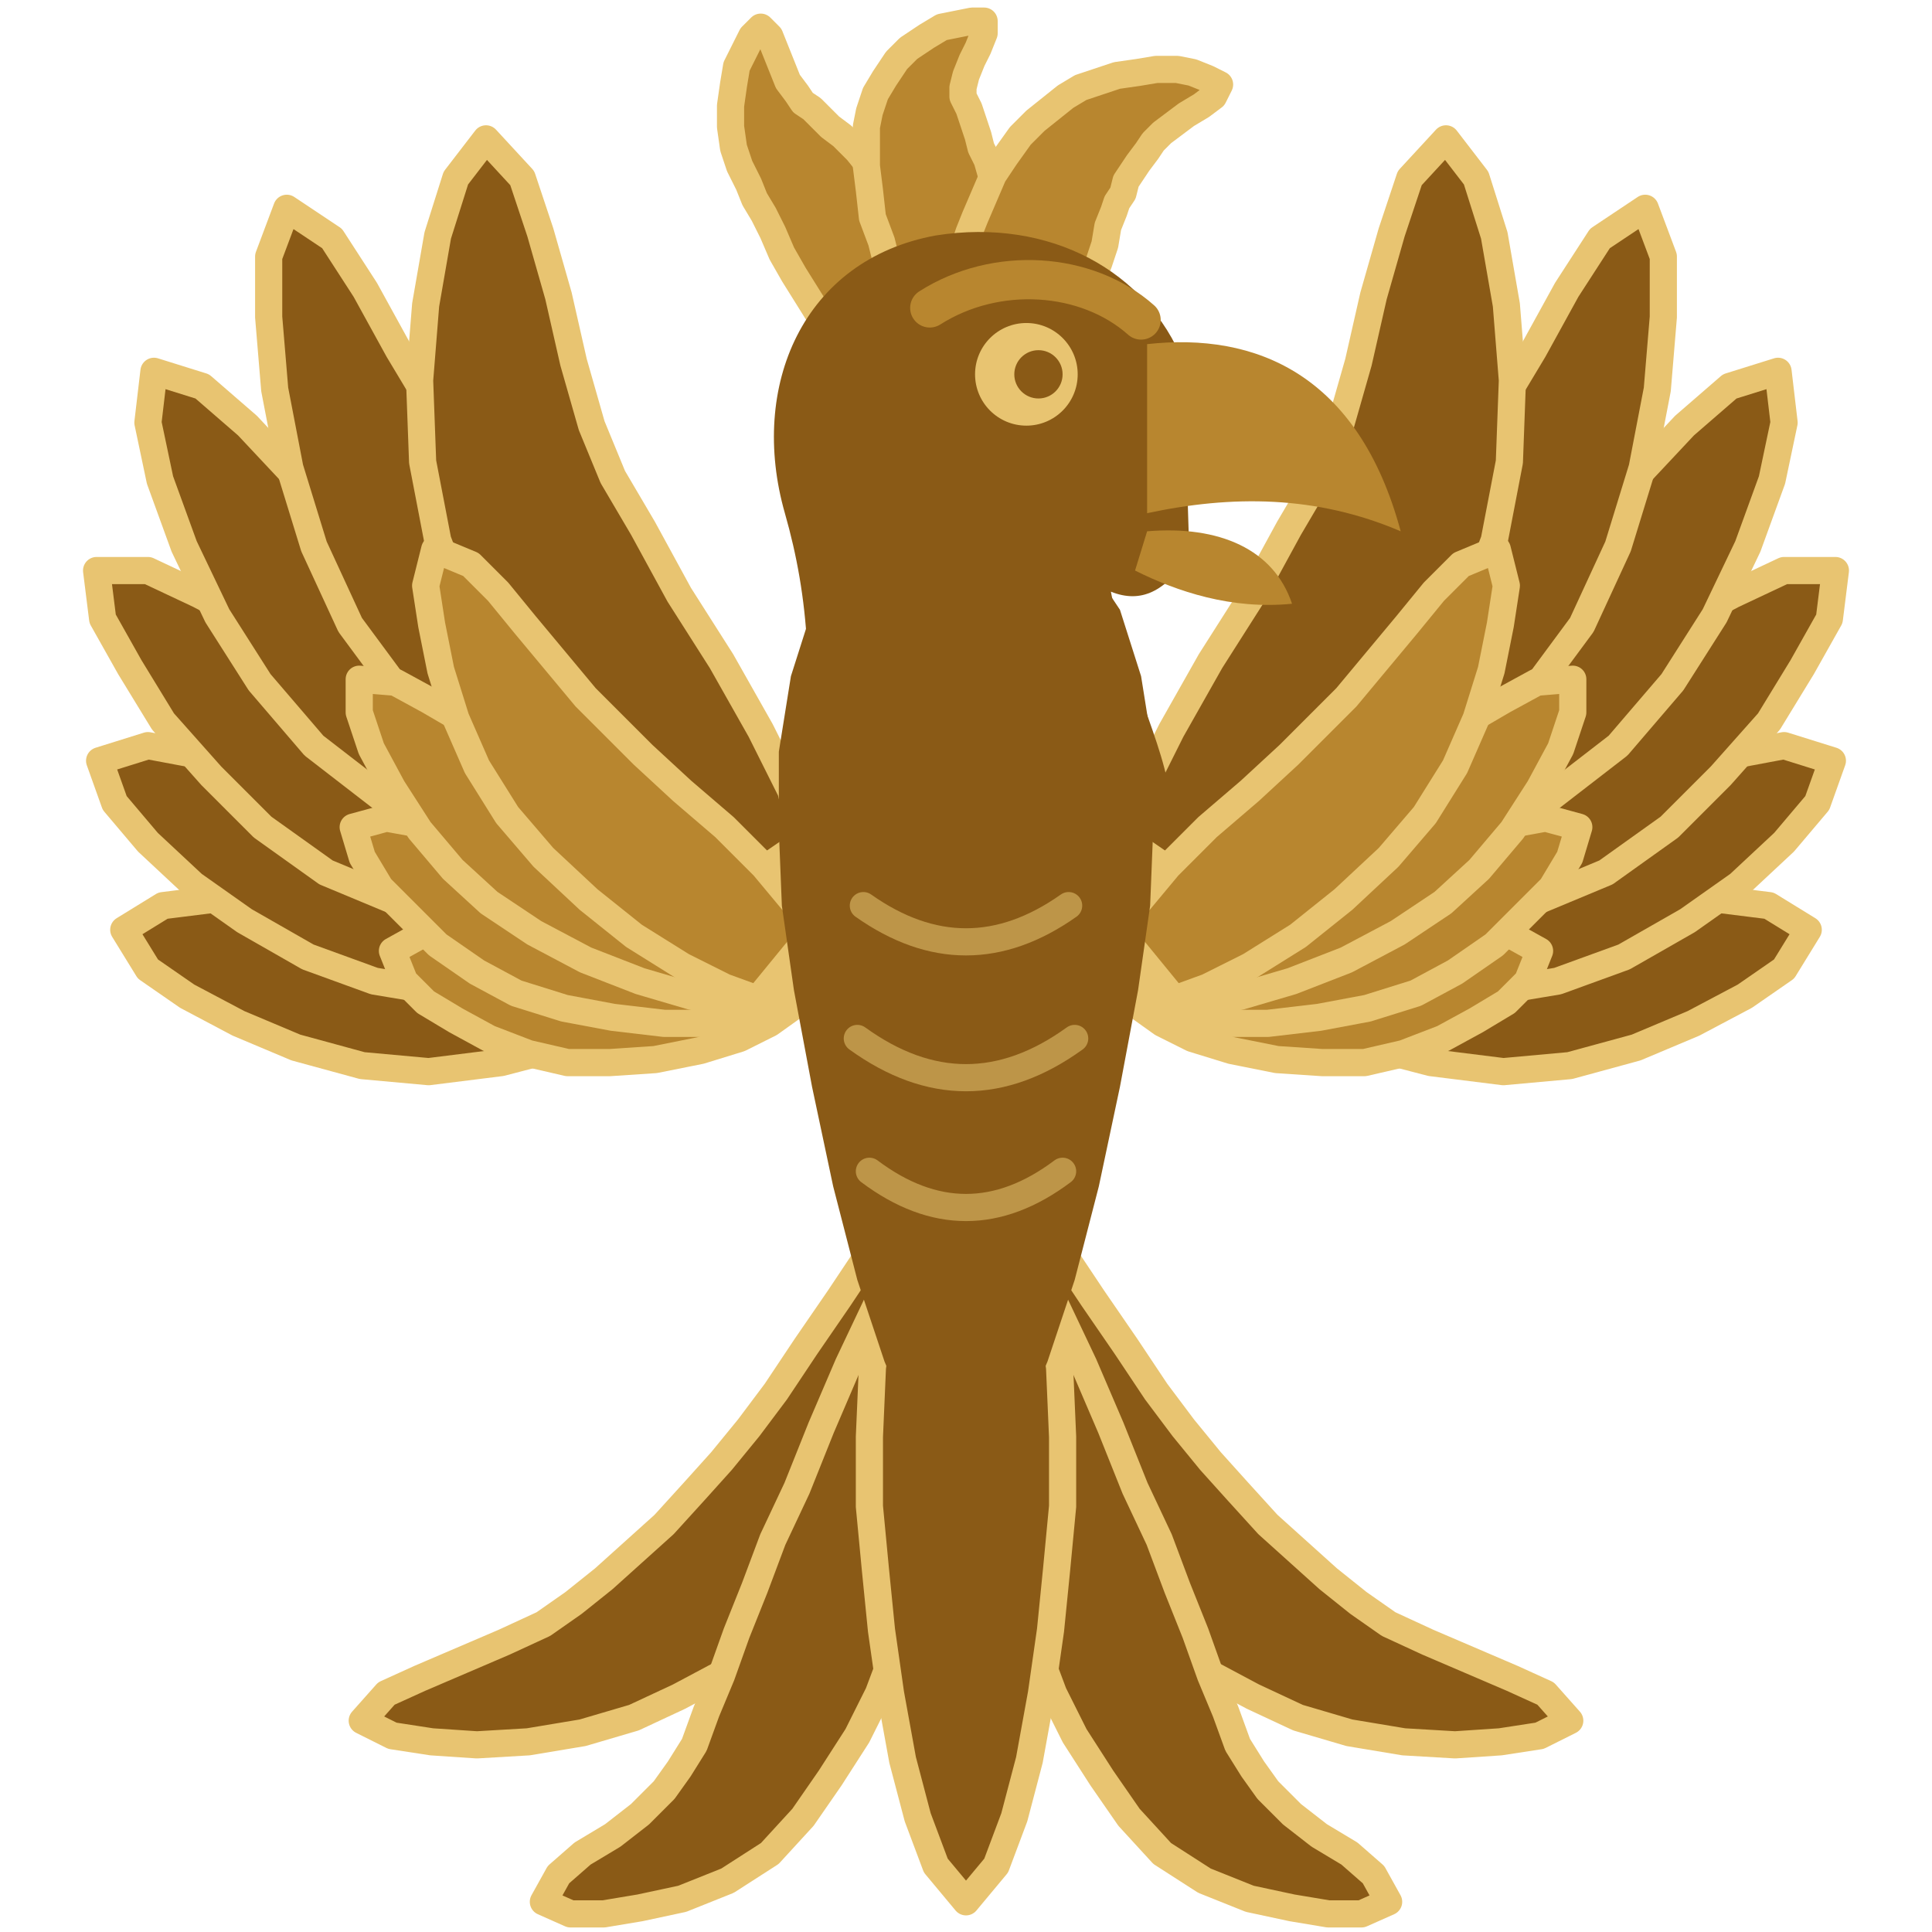
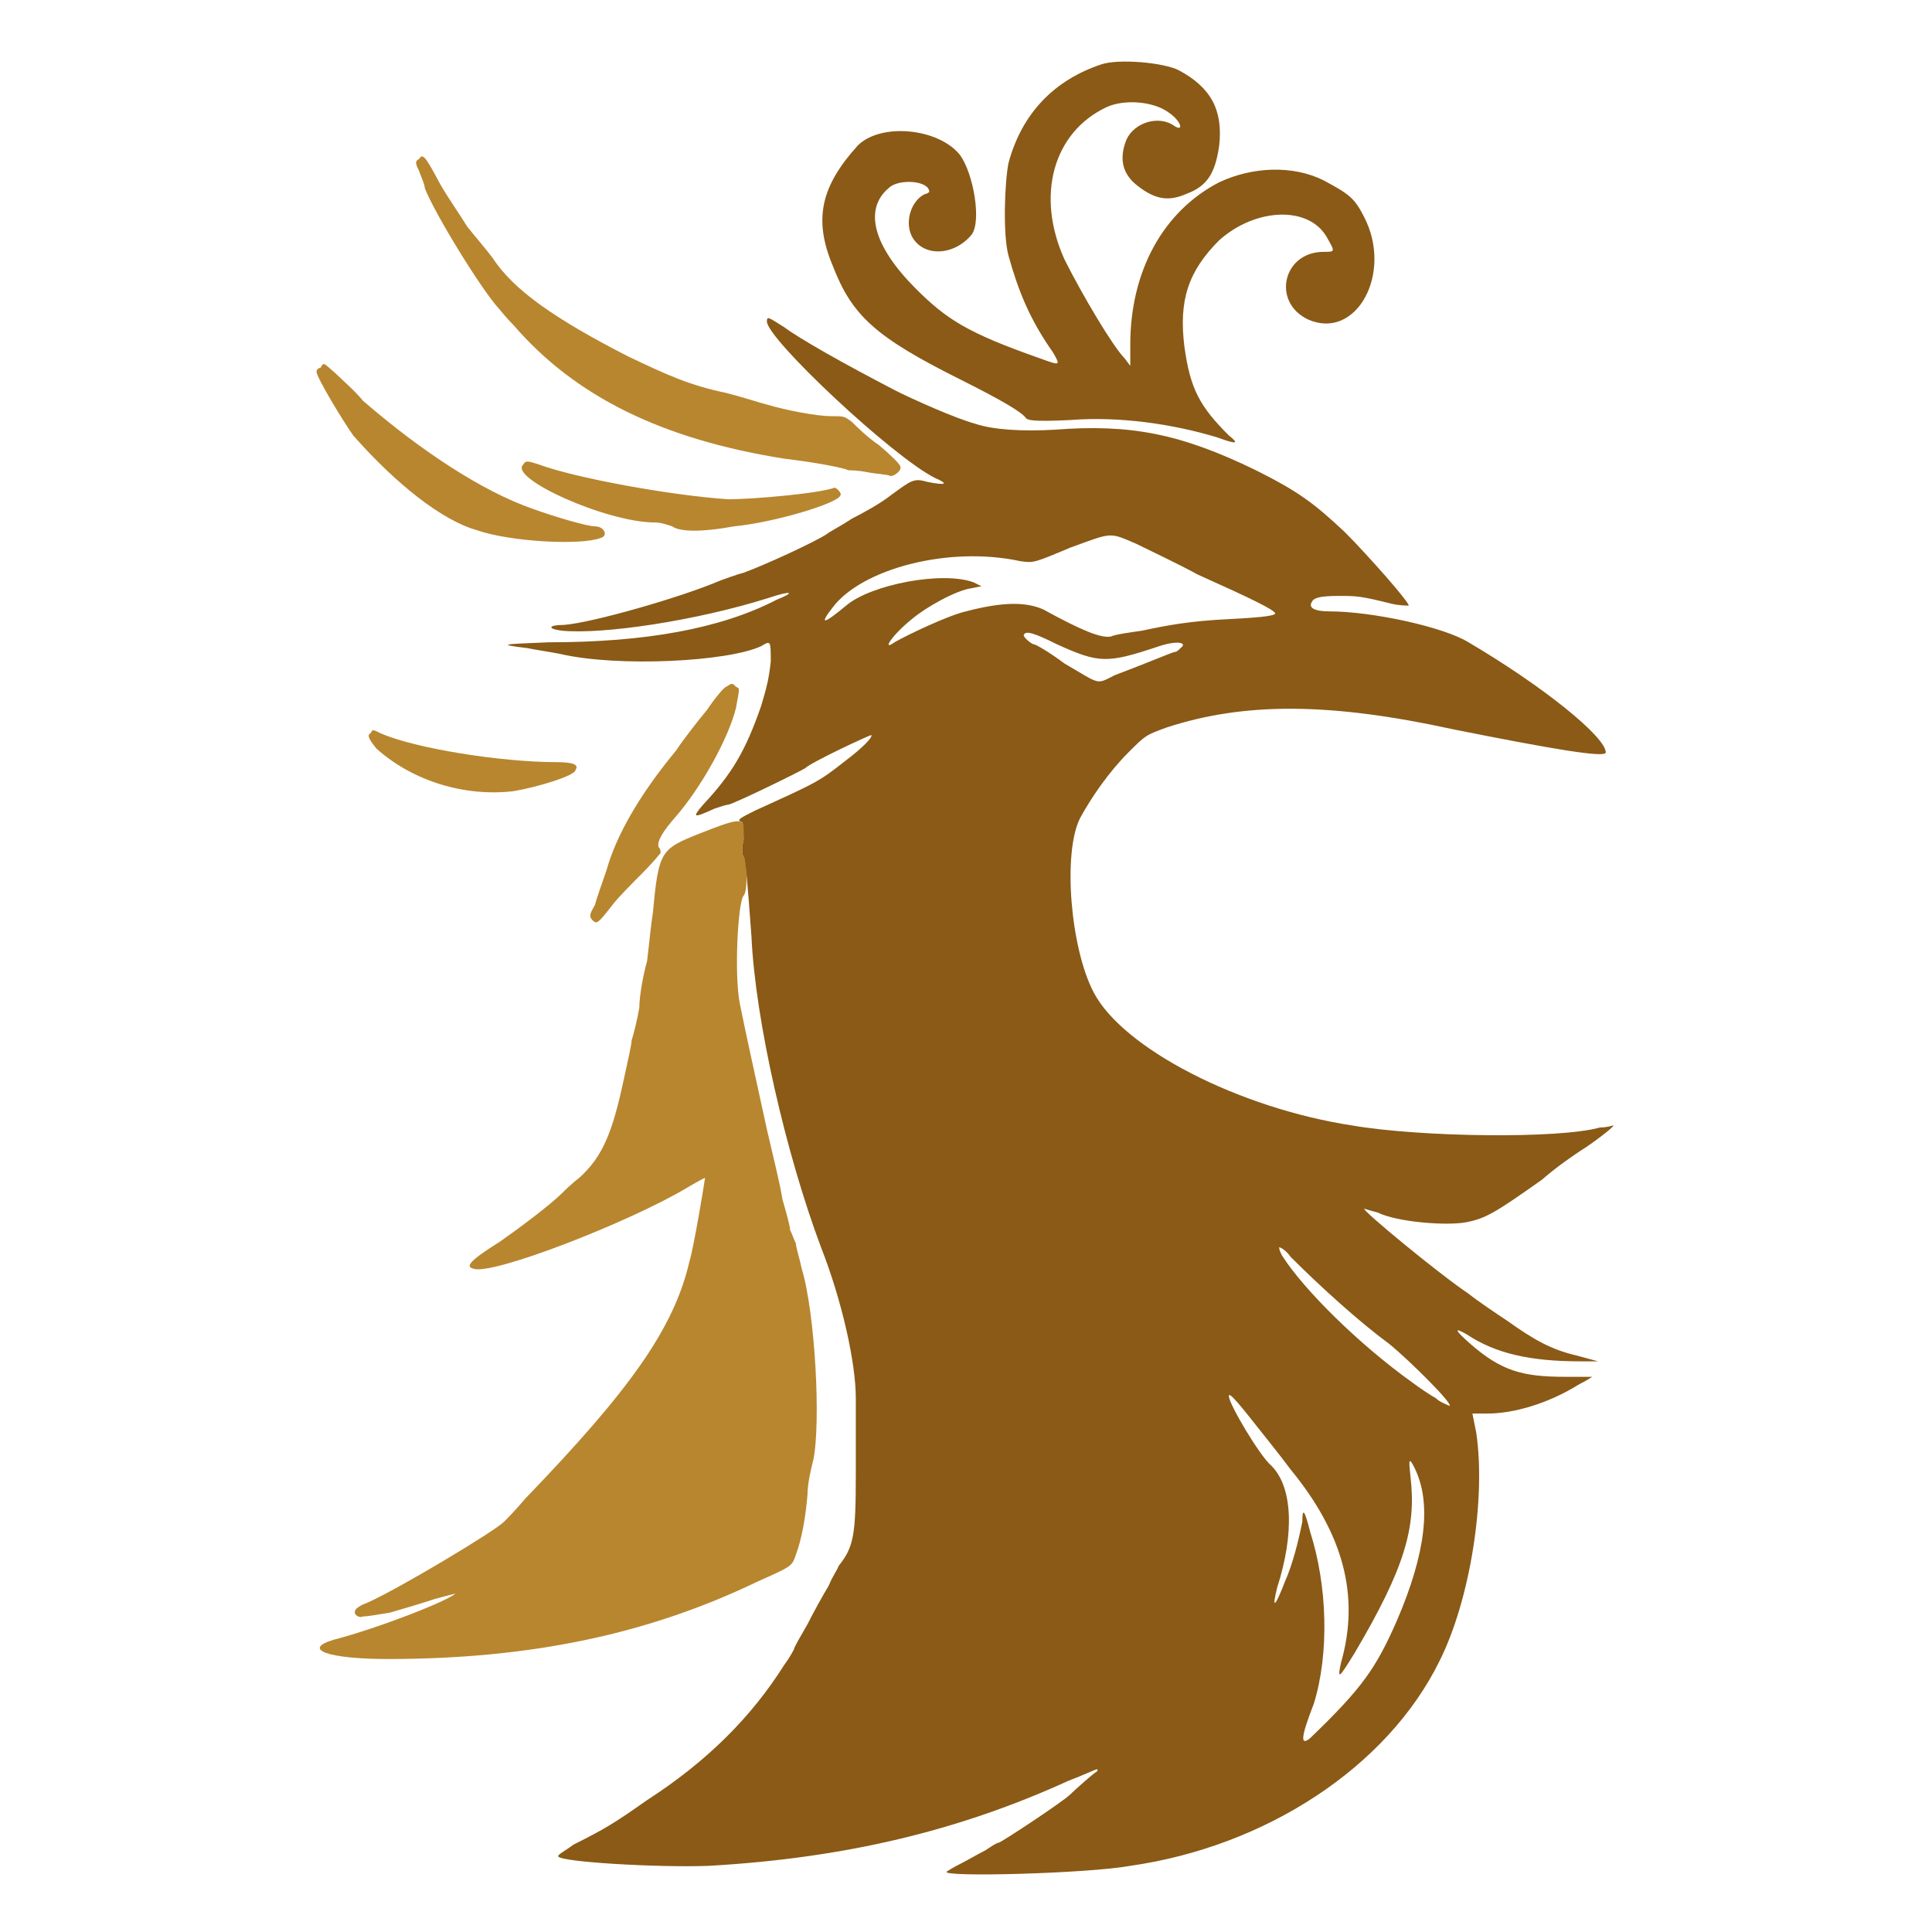
<svg xmlns="http://www.w3.org/2000/svg" viewBox="0 0 64 64">
-   <g fill="#8A5A16" stroke="#e8c471" stroke-width=".9" stroke-linejoin="round">
-     <path d="M30.6 39.3L29.7 40.1L28.8 41.5L27.8 43L26.7 44.6L25.7 46.1L24.8 47.3L23.9 48.4L23 49.4L22 50.5L21 51.4L20 52.3L19 53.1L18 53.8L16.7 54.4L15.3 55L13.9 55.6L12.8 56.1L12 57L12 57L13 57.5L14.3 57.7L15.8 57.8L17.5 57.7L19.3 57.4L21 56.9L22.5 56.2L24 55.4L25.4 54.4L26.7 53.3L28 52.1L29.2 50.7L30.3 49L31.3 47.2L32.1 45.2L32.8 43.4L33.2 41.9L33.4 40.7Z" />
-     <path d="M30.6 40.5L29.8 41.6L29 43.3L28.1 45.2L27.2 47.3L26.4 49.3L25.6 51L25 52.6L24.4 54.1L23.9 55.5L23.4 56.7L23 57.8L22.5 58.6L22 59.3L21.2 60.1L20.3 60.8L19.3 61.4L18.5 62.1L18 63L18 63L18.9 63.4L20 63.4L21.2 63.2L22.6 62.9L24.1 62.3L25.5 61.4L26.6 60.2L27.5 58.9L28.4 57.5L29.1 56.1L29.7 54.5L30.4 53L31.1 51.1L31.8 49L32.4 46.8L32.9 44.7L33.3 42.8L33.4 41.5Z" />
-     <g transform="translate(64 0) scale(-1 1)">
-       <path d="M30.6 39.3L29.7 40.1L28.8 41.5L27.8 43L26.7 44.6L25.7 46.1L24.8 47.3L23.9 48.4L23 49.4L22 50.5L21 51.4L20 52.3L19 53.1L18 53.8L16.7 54.4L15.3 55L13.9 55.6L12.8 56.1L12 57L12 57L13 57.5L14.3 57.7L15.8 57.8L17.5 57.7L19.3 57.4L21 56.9L22.5 56.2L24 55.4L25.4 54.4L26.7 53.3L28 52.1L29.2 50.7L30.3 49L31.3 47.2L32.1 45.2L32.8 43.4L33.2 41.9L33.4 40.7Z" />
-       <path d="M30.6 40.5L29.8 41.6L29 43.3L28.1 45.2L27.2 47.3L26.4 49.3L25.6 51L25 52.6L24.4 54.1L23.9 55.5L23.4 56.7L23 57.8L22.5 58.6L22 59.3L21.2 60.1L20.3 60.8L19.3 61.4L18.5 62.1L18 63L18 63L18.9 63.4L20 63.4L21.2 63.2L22.6 62.9L24.1 62.3L25.5 61.4L26.6 60.2L27.5 58.9L28.4 57.5L29.1 56.1L29.7 54.5L30.4 53L31.1 51.1L31.8 49L32.4 46.8L32.9 44.7L33.3 42.8L33.4 41.5Z" />
-     </g>
-     <path d="M30.2 40L29.6 41.3L29.2 43.1L28.9 45.3L28.8 47.6L28.8 49.9L29 52L29.2 54L29.5 56.1L29.9 58.3L30.4 60.2L31 61.8L32 63L32 63L33 61.8L33.6 60.2L34.1 58.3L34.5 56.1L34.8 54L35 52L35.2 49.9L35.2 47.6L35.1 45.3L34.8 43.1L34.4 41.3L33.8 40Z" />
+   <g transform="translate(-18.20 -2.67) scale(0.06403)">
+     <path d="M 501 124 C 499 125, 499 126, 501 130 C 502 133, 504 137, 504 139 C 509 152, 533 191, 542 201 C 543 202, 546 206, 550 210 C 582 247, 627 269, 690 279 C 707 281, 722 284, 723 285 C 724 285, 728 285, 733 286 C 738 287, 743 287, 745 288 C 747 288, 751 285, 750 283 C 750 282, 745 277, 739 272 C 733 268, 727 262, 725 260 C 721 257, 721 257, 714 257 C 707 257, 691 254, 681 251 C 677 250, 668 247, 660 245 C 641 241, 630 236, 609 226 C 572 207, 550 192, 539 175 C 536 171, 530 164, 526 159 C 523 154, 516 144, 512 137 C 504 122, 503 121, 501 124 M 450 232 C 449 232, 448 233, 448 234 C 448 237, 462 260, 467 267 C 489 292, 513 311, 531 316 C 548 322, 585 324, 595 320 C 599 319, 597 314, 592 314 C 588 314, 571 309, 560 305 C 534 296, 502 275, 472 249 C 468 244, 461 238, 458 235 C 451 229, 452 229, 450 232 M 555 282 C 547 289, 598 312, 623 312 C 626 312, 629 313, 632 314 C 636 317, 648 317, 664 314 C 685 312, 718 302, 719 298 C 720 297, 717 294, 716 294 C 708 297, 674 300, 661 300 C 631 298, 582 289, 563 282 C 557 280, 556 280, 555 282 M 660 397 C 659 397, 654 403, 650 409 C 645 415, 638 424, 634 430 C 615 453, 603 474, 598 492 C 596 498, 593 506, 592 510 C 589 515, 589 516, 591 518 C 593 520, 594 519, 601 510 C 604 506, 612 498, 617 493 C 622 488, 626 483, 626 483 C 626 482, 626 481, 625 480 C 624 477, 627 472, 634 464 C 647 449, 661 424, 665 408 C 667 397, 667 398, 665 397 C 663 395, 663 395, 660 397 M 476 421 C 474 422, 475 424, 479 429 C 498 446, 525 454, 550 451 C 562 449, 582 443, 582 440 C 584 437, 580 436, 572 436 C 544 436, 499 429, 481 421 C 477 419, 477 419, 476 421 M 646 473 C 626 481, 625 482, 622 514 C 621 520, 620 531, 619 539 C 617 546, 615 557, 615 563 C 614 569, 612 577, 611 580 C 611 582, 609 591, 607 600 C 601 628, 596 640, 584 651 C 580 654, 576 658, 575 659 C 569 665, 553 677, 543 684 C 527 694, 525 697, 529 698 C 538 702, 610 674, 640 656 C 645 653, 649 651, 649 651 C 649 652, 643 688, 641 694 C 633 729, 610 761, 556 817 C 551 823, 546 828, 545 829 C 540 834, 490 864, 474 871 C 471 872, 468 874, 468 875 C 467 877, 470 879, 472 878 C 474 878, 480 877, 486 876 C 493 874, 503 871, 509 869 C 516 867, 521 866, 520 866 C 516 870, 480 884, 457 890 C 440 895, 454 900, 485 900 C 559 900, 620 887, 676 860 C 694 852, 694 852, 696 846 C 699 838, 701 827, 702 815 C 702 809, 704 801, 705 797 C 709 778, 706 721, 699 698 C 698 693, 696 687, 696 685 C 695 683, 694 680, 693 678 C 693 676, 691 669, 689 662 C 688 655, 684 639, 681 626 C 676 603, 670 576, 667 561 C 664 546, 666 508, 669 505 C 671 503, 671 489, 669 485 C 668 484, 668 480, 669 476 C 670 464, 669 464, 646 473" fill="#b8862f" fill-rule="evenodd" />
+     <path d="M 854 75 C 830 83, 813 100, 806 126 C 804 136, 803 163, 806 174 C 811 192, 817 207, 829 224 C 833 231, 833 231, 822 227 C 785 214, 774 207, 758 191 C 736 169, 731 150, 744 139 C 749 134, 765 135, 765 141 C 765 141, 764 142, 763 142 C 756 145, 752 156, 756 164 C 762 175, 778 174, 787 163 C 792 156, 788 132, 781 122 C 770 108, 740 105, 728 117 C 709 138, 705 155, 715 179 C 725 205, 737 216, 781 238 C 803 249, 813 255, 815 258 C 816 259, 818 260, 838 259 C 863 257, 891 261, 914 268 C 925 272, 925 271, 920 267 C 905 252, 900 243, 897 221 C 894 197, 899 182, 915 166 C 934 149, 962 148, 971 165 C 975 172, 975 172, 969 172 C 948 172, 942 198, 961 207 C 986 218, 1005 183, 990 154 C 985 144, 982 142, 969 135 C 953 127, 932 128, 915 136 C 886 151, 869 182, 869 220 L 869 231 866 227 C 860 221, 844 194, 835 176 C 820 143, 829 110, 857 97 C 866 93, 881 94, 889 100 C 895 104, 897 110, 892 107 C 884 101, 871 105, 867 114 C 863 124, 865 132, 873 138 C 882 145, 889 146, 898 142 C 909 138, 913 131, 915 117 C 917 99, 911 87, 894 78 C 886 74, 863 72, 854 75 M 681 208 C 681 217, 746 278, 768 289 C 775 292, 774 293, 764 291 C 757 289, 756 290, 745 298 C 740 302, 731 307, 725 310 C 719 314, 713 317, 712 318 C 706 322, 680 334, 669 338 C 665 339, 660 341, 657 342 C 636 351, 590 364, 576 365 C 568 365, 567 367, 575 368 C 596 370, 644 363, 682 351 C 694 347, 696 348, 686 352 C 657 367, 618 374, 568 374 C 544 375, 541 375, 557 377 C 562 378, 569 379, 574 380 C 604 387, 661 384, 678 376 C 683 373, 683 373, 683 384 C 682 393, 681 397, 678 407 C 670 430, 663 442, 648 458 C 642 465, 643 465, 654 460 C 657 459, 660 458, 661 458 C 663 458, 698 441, 701 439 C 704 436, 734 422, 735 422 C 736 423, 730 429, 722 435 C 708 446, 708 446, 675 461 C 667 465, 665 466, 668 467 C 669 468, 669 469, 669 476 C 668 480, 668 484, 669 485 C 670 486, 671 499, 673 526 C 675 570, 691 639, 709 687 C 720 715, 727 747, 727 765 C 727 771, 727 789, 727 804 C 727 836, 726 842, 718 852 C 718 853, 715 857, 713 862 C 710 867, 705 876, 702 882 C 698 889, 695 894, 695 895 C 695 895, 693 899, 690 903 C 673 930, 650 953, 619 973 C 602 985, 597 988, 581 996 C 577 999, 573 1001, 573 1002 C 573 1005, 625 1008, 651 1007 C 721 1003, 780 989, 837 963 C 845 960, 851 957, 852 957 C 852 958, 852 958, 852 958 C 850 959, 840 968, 838 970 C 834 974, 802 995, 801 995 C 800 995, 797 997, 794 999 C 790 1001, 785 1004, 781 1006 C 777 1008, 774 1010, 774 1010 C 771 1013, 847 1011, 869 1007 C 939 997, 1002 956, 1029 901 C 1045 869, 1053 817, 1048 783 C 1047 778, 1046 773, 1046 773 C 1046 773, 1049 773, 1054 773 C 1067 773, 1085 768, 1101 758 C 1105 756, 1108 754, 1108 754 C 1108 754, 1101 754, 1094 754 C 1072 754, 1061 751, 1045 737 C 1037 730, 1036 728, 1043 732 C 1058 742, 1076 746, 1102 746 L 1111 746 1100 743 C 1087 740, 1078 735, 1064 725 C 1058 721, 1049 715, 1044 711 C 1029 701, 989 668, 990 667 C 990 667, 993 668, 997 669 C 1007 674, 1033 676, 1043 674 C 1053 672, 1058 669, 1082 652 C 1090 645, 1099 639, 1102 637 C 1107 634, 1119 625, 1119 624 C 1118 624, 1116 625, 1112 625 C 1091 631, 1019 630, 984 624 C 925 615, 865 584, 850 555 C 838 532, 834 483, 843 465 C 849 454, 858 441, 868 431 C 877 422, 877 422, 888 418 C 928 405, 972 405, 1036 419 C 1086 429, 1115 434, 1115 431 C 1115 423, 1083 397, 1044 374 C 1031 366, 994 358, 972 358 C 964 358, 961 356, 963 353 C 964 351, 967 350, 977 350 C 986 350, 988 350, 1004 354 C 1008 355, 1012 355, 1013 355 C 1014 354, 992 329, 980 317 C 964 302, 956 296, 934 285 C 895 266, 869 261, 830 264 C 813 265, 798 264, 789 261 C 778 258, 756 248, 748 244 C 721 230, 698 217, 690 211 C 682 206, 681 205, 681 208 M 838 325 C 819 333, 819 333, 812 332 C 775 324, 730 336, 715 356 C 708 365, 710 365, 722 355 C 735 344, 772 337, 788 343 L 792 345 787 346 C 779 347, 763 356, 756 362 C 746 370, 740 379, 747 374 C 754 370, 775 360, 784 358 C 803 353, 815 353, 824 357 C 844 368, 854 372, 859 371 C 861 370, 868 369, 875 368 C 889 365, 900 363, 920 362 C 940 361, 944 360, 944 359 C 943 357, 933 352, 904 339 C 893 333, 878 326, 872 323 C 858 317, 860 317, 838 325 M 814 370 C 813 371, 818 375, 819 375 C 820 375, 827 379, 835 385 C 854 396, 851 396, 861 391 C 877 385, 891 379, 892 379 C 893 379, 894 378, 895 377 C 899 374, 893 373, 884 376 C 857 385, 853 385, 831 375 C 819 369, 815 368, 814 370 M 948 692 C 959 709, 987 737, 1015 757 C 1019 760, 1025 764, 1027 765 C 1029 767, 1032 768, 1034 769 C 1037 769, 1014 746, 1003 737 C 988 726, 968 708, 952 692 C 950 689, 947 687, 946 687 C 946 687, 946 689, 948 692 M 920 764 C 920 768, 936 795, 942 800 C 953 811, 954 835, 945 863 C 942 875, 944 873, 949 860 C 953 851, 956 839, 958 829 C 958 822, 959 822, 962 834 C 971 862, 972 897, 964 923 C 957 941, 957 945, 962 941 C 989 915, 996 905, 1007 880 C 1022 845, 1025 819, 1016 801 C 1013 795, 1013 797, 1014 806 C 1017 832, 1011 853, 985 897 C 977 910, 976 911, 978 902 C 988 867, 979 835, 952 802 C 946 794, 938 784, 934 779 C 923 765, 920 762, 920 764" fill="#8A5A16" fill-rule="evenodd" />
  </g>
-   <g fill="#8A5A16" stroke="#e8c471" stroke-width=".9" stroke-linejoin="round">
-     <path d="M24.4 27.2L22.9 27.1L21.1 27.3L19.1 27.8L17 28.4L15.2 28.9L13.7 29.3L12.3 29.5L10.6 29.6L8.8 29.7L7 29.8L5.4 30L4.1 30.8L4.1 30.8L4.9 32.1L6.2 33L7.9 33.9L9.8 34.7L12 35.3L14.2 35.5L16.6 35.2L18.9 34.6L21.1 33.8L23.1 32.8L24.6 31.8L25.6 30.8Z" />
-     <path d="M24.9 27.1L23.4 26.6L21.5 26.4L19.3 26.3L17.1 26.4L15.1 26.4L13.4 26.4L12 26.2L10.2 25.8L8.3 25.4L6.5 25L4.9 24.7L3.3 25.2L3.3 25.2L3.8 26.6L4.9 27.9L6.4 29.3L8.1 30.5L10.2 31.7L12.4 32.5L14.8 32.9L17.3 32.9L19.8 32.6L22 32.2L23.9 31.6L25.1 30.9Z" />
-     <path d="M25.4 27.2L24 26.3L22 25.5L19.7 24.9L17.4 24.3L15.2 23.7L13.5 23.2L11.9 22.6L10.2 21.7L8.3 20.6L6.6 19.7L4.9 18.9L3.2 18.9L3.2 18.9L3.4 20.5L4.3 22.1L5.4 23.9L7 25.7L8.7 27.4L10.8 28.9L13.2 29.9L15.9 30.6L18.5 31.1L21 31.3L23.1 31.2L24.6 30.8Z" />
-     <path d="M25.8 27.3L24.6 26L22.7 24.7L20.5 23.4L18.2 22.1L16.1 20.9L14.4 19.9L12.9 18.8L11.3 17.3L9.7 15.7L8.2 14.1L6.7 12.8L5.1 12.3L5.1 12.3L4.9 14L5.3 15.9L6.1 18.1L7.2 20.4L8.6 22.6L10.4 24.7L12.6 26.4L15.1 27.9L17.8 29.1L20.3 30L22.5 30.6L24.2 30.7Z" />
-     <path d="M26.2 27.6L25.4 26L23.8 24.2L21.9 22.3L19.9 20.4L18.1 18.6L16.7 17.1L15.5 15.5L14.4 13.6L13.2 11.6L12.1 9.6L11 7.9L9.5 6.9L9.5 6.9L8.9 8.5L8.9 10.5L9.1 12.9L9.6 15.5L10.4 18.1L11.6 20.7L13.3 23L15.5 25.1L17.8 27.1L20.1 28.7L22.1 29.8L23.8 30.4Z" />
-     <path d="M26.6 27.9L26.2 26.2L25.2 24.2L23.9 21.9L22.5 19.7L21.3 17.5L20.3 15.8L19.6 14.1L19 12L18.5 9.8L17.9 7.7L17.3 5.9L16.1 4.6L16.1 4.6L15.1 5.9L14.5 7.8L14.1 10.1L13.9 12.6L14 15.3L14.5 17.9L15.5 20.5L17 23.1L18.7 25.5L20.4 27.5L22.1 29.1L23.4 30.1Z" />
-     <g transform="translate(64 0) scale(-1 1)">
-       <path d="M24.4 27.2L22.9 27.1L21.1 27.3L19.1 27.8L17 28.4L15.2 28.9L13.7 29.3L12.3 29.5L10.6 29.6L8.8 29.7L7 29.8L5.4 30L4.1 30.8L4.1 30.8L4.9 32.1L6.2 33L7.9 33.9L9.8 34.7L12 35.3L14.2 35.5L16.6 35.2L18.9 34.6L21.1 33.8L23.1 32.8L24.6 31.8L25.6 30.8Z" />
-       <path d="M24.9 27.1L23.4 26.6L21.5 26.4L19.3 26.3L17.1 26.4L15.1 26.4L13.4 26.4L12 26.2L10.2 25.8L8.3 25.4L6.5 25L4.9 24.7L3.3 25.2L3.3 25.2L3.8 26.6L4.9 27.9L6.4 29.3L8.1 30.5L10.2 31.7L12.4 32.5L14.8 32.9L17.3 32.9L19.8 32.6L22 32.2L23.9 31.6L25.1 30.9Z" />
-       <path d="M25.4 27.2L24 26.3L22 25.5L19.7 24.9L17.4 24.3L15.2 23.7L13.5 23.2L11.9 22.6L10.2 21.7L8.3 20.6L6.6 19.7L4.9 18.9L3.2 18.9L3.2 18.9L3.4 20.5L4.3 22.1L5.4 23.9L7 25.7L8.7 27.4L10.8 28.9L13.2 29.9L15.9 30.6L18.5 31.1L21 31.3L23.1 31.2L24.6 30.8Z" />
-       <path d="M25.8 27.3L24.6 26L22.7 24.7L20.5 23.4L18.2 22.1L16.1 20.9L14.4 19.9L12.9 18.8L11.3 17.3L9.7 15.7L8.2 14.1L6.7 12.8L5.1 12.3L5.1 12.3L4.9 14L5.3 15.9L6.1 18.1L7.2 20.4L8.6 22.6L10.4 24.7L12.6 26.4L15.1 27.9L17.8 29.1L20.3 30L22.5 30.6L24.2 30.7Z" />
-       <path d="M26.2 27.6L25.4 26L23.8 24.2L21.9 22.3L19.9 20.4L18.1 18.6L16.7 17.1L15.5 15.5L14.4 13.6L13.2 11.6L12.1 9.6L11 7.9L9.5 6.9L9.5 6.9L8.9 8.5L8.9 10.5L9.1 12.9L9.6 15.5L10.4 18.1L11.6 20.7L13.3 23L15.5 25.1L17.8 27.1L20.1 28.7L22.1 29.8L23.8 30.4Z" />
-       <path d="M26.6 27.9L26.2 26.2L25.2 24.2L23.9 21.9L22.5 19.7L21.3 17.5L20.3 15.8L19.6 14.1L19 12L18.5 9.8L17.9 7.7L17.3 5.9L16.1 4.6L16.1 4.6L15.1 5.9L14.5 7.8L14.1 10.1L13.9 12.6L14 15.3L14.5 17.9L15.5 20.5L17 23.1L18.7 25.5L20.4 27.5L22.1 29.1L23.4 30.1Z" />
-     </g>
-   </g>
-   <g fill="#b8862f" stroke="#e8c471" stroke-width=".9" stroke-linejoin="round">
-     <path d="M25.8 30.6L24.9 30.3L23.8 30.2L22.5 30.2L21.2 30.3L19.9 30.5L19 30.6L18.1 30.7L17 30.7L15.9 30.7L14.8 30.8L13.9 31L13 31.5L13 31.5L13.4 32.5L14.1 33.2L15.1 33.8L16.2 34.4L17.5 34.9L18.8 35.2L20.2 35.2L21.7 35.1L23.2 34.8L24.5 34.4L25.5 33.9L26.2 33.4Z" />
-     <path d="M26.2 30.6L25.3 30.1L24.1 29.6L22.6 29.3L21.1 29L19.7 28.7L18.6 28.5L17.5 28.3L16.3 28L15.1 27.6L13.9 27.3L12.8 27.1L11.7 27.4L11.7 27.4L12 28.4L12.6 29.4L13.5 30.3L14.5 31.3L15.8 32.2L17.1 32.9L18.7 33.4L20.3 33.7L22 33.9L23.6 33.9L24.9 33.7L25.8 33.4Z" />
-     <path d="M26.5 30.7L25.8 29.9L24.5 29.1L23 28.2L21.5 27.5L20 26.7L18.8 26.1L17.7 25.5L16.6 24.8L15.4 23.9L14.2 23.2L13.1 22.6L11.9 22.5L11.9 22.5L11.9 23.6L12.3 24.8L13 26.1L13.9 27.5L15 28.8L16.2 29.9L17.7 30.9L19.4 31.8L21.2 32.5L22.9 33L24.3 33.3L25.5 33.3Z" />
-     <path d="M26.9 30.9L26.3 29.9L25.3 28.7L24 27.4L22.6 26.2L21.3 25L20.3 24L19.4 23.1L18.4 21.9L17.4 20.7L16.5 19.6L15.6 18.7L14.4 18.2L14.4 18.2L14.1 19.4L14.3 20.7L14.6 22.2L15.1 23.8L15.8 25.4L16.8 27L18 28.4L19.5 29.8L21 31L22.6 32L24 32.7L25.1 33.1Z" />
-     <g transform="translate(64 0) scale(-1 1)">
-       <path d="M25.8 30.6L24.9 30.3L23.8 30.2L22.5 30.2L21.2 30.3L19.9 30.5L19 30.6L18.1 30.7L17 30.7L15.9 30.7L14.8 30.8L13.9 31L13 31.5L13 31.5L13.4 32.5L14.1 33.2L15.1 33.8L16.2 34.4L17.5 34.9L18.8 35.2L20.2 35.2L21.7 35.1L23.2 34.8L24.5 34.4L25.5 33.9L26.2 33.4Z" />
-       <path d="M26.2 30.6L25.3 30.1L24.1 29.6L22.6 29.3L21.1 29L19.7 28.7L18.6 28.5L17.5 28.3L16.3 28L15.1 27.6L13.9 27.3L12.8 27.1L11.7 27.4L11.7 27.4L12 28.4L12.6 29.4L13.5 30.3L14.5 31.3L15.8 32.2L17.1 32.9L18.7 33.4L20.3 33.7L22 33.9L23.6 33.9L24.9 33.7L25.8 33.4Z" />
-       <path d="M26.5 30.7L25.8 29.9L24.5 29.1L23 28.2L21.5 27.5L20 26.7L18.8 26.1L17.7 25.5L16.6 24.8L15.4 23.9L14.2 23.2L13.1 22.6L11.9 22.5L11.9 22.5L11.9 23.6L12.3 24.8L13 26.1L13.9 27.5L15 28.8L16.2 29.9L17.7 30.9L19.4 31.8L21.2 32.5L22.9 33L24.3 33.3L25.5 33.3Z" />
-       <path d="M26.9 30.9L26.3 29.9L25.3 28.7L24 27.4L22.6 26.2L21.3 25L20.3 24L19.4 23.1L18.4 21.9L17.4 20.7L16.5 19.6L15.6 18.7L14.4 18.2L14.4 18.2L14.1 19.4L14.3 20.7L14.6 22.2L15.1 23.8L15.8 25.4L16.8 27L18 28.4L19.5 29.8L21 31L22.6 32L24 32.7L25.1 33.1Z" />
-     </g>
-   </g>
-   <g fill="#b8862f" stroke="#e8c471" stroke-width=".9" stroke-linejoin="round">
-     <path d="M31.6 9.4L31.3 9L30.9 8.3L30.4 7.6L29.9 6.9L29.3 6.1L28.8 5.5L28.4 5L27.9 4.5L27.5 4.2L27.2 3.9L26.9 3.6L26.6 3.4L26.4 3.1L26.1 2.7L25.9 2.2L25.7 1.7L25.5 1.2L25.2 0.9L25.2 0.9L24.9 1.2L24.7 1.6L24.4 2.2L24.3 2.8L24.2 3.5L24.2 4.2L24.3 4.9L24.5 5.5L24.8 6.1L25 6.6L25.3 7.1L25.6 7.7L25.9 8.4L26.3 9.1L26.8 9.9L27.3 10.7L27.7 11.3L28 11.8Z" />
-     <path d="M33.9 8.5L33.7 8.1L33.5 7.4L33.2 6.7L32.9 6L32.7 5.3L32.5 4.9L32.4 4.5L32.3 4.2L32.2 3.9L32.1 3.6L32 3.4L31.9 3.2L31.9 2.9L32 2.5L32.2 2L32.4 1.6L32.6 1.1L32.6 0.7L32.6 0.7L32.2 0.7L31.7 0.8L31.2 0.9L30.7 1.2L30.1 1.6L29.7 2L29.3 2.6L29 3.1L28.8 3.7L28.7 4.2L28.7 4.9L28.7 5.5L28.8 6.3L28.9 7.2L29.2 8L29.4 8.8L29.6 9.4L29.7 9.9Z" />
-     <path d="M36 9.6L36.2 9.2L36.4 8.7L36.6 8.1L36.7 7.5L36.9 7L37 6.7L37.2 6.4L37.3 6L37.5 5.7L37.7 5.4L38 5L38.2 4.7L38.5 4.4L38.9 4.1L39.3 3.8L39.8 3.5L40.2 3.2L40.4 2.8L40.4 2.8L40 2.6L39.5 2.4L39 2.3L38.3 2.3L37.7 2.4L37 2.5L36.4 2.7L35.8 2.9L35.3 3.2L34.8 3.6L34.3 4L33.8 4.5L33.3 5.2L32.9 5.8L32.6 6.5L32.3 7.2L32.1 7.7L32 8Z" />
-   </g>
-   <g fill="#8A5A16">
-     <path d="M30.1 17L28.1 18.4L26.9 20.2L26.2 22.4L25.8 24.9L25.8 27.5L25.9 30L26.3 32.8L26.9 36L27.6 39.3L28.4 42.4L29.3 45.1L30.1 47L33.9 47L34.7 45.1L35.6 42.4L36.4 39.3L37.1 36L37.7 32.8L38.1 30L38.2 27.5L38.2 24.9L37.8 22.4L37.1 20.2L35.9 18.4L33.9 17Z" />
-     <path d="M26.5 27C27 22.6 26.8 19.8 26 17C24.8 12.8 26.6 8.6 31 7.8C34.8 7.2 38 9 39.2 12L39.4 18.4C38.6 19.6 37.8 20 36.8 19.6C37.4 22.8 38.8 25 38.8 27Z" />
-   </g>
-   <g fill="#b8862f">
-     <path d="M38 11.4C41.6 11 45 12.4 46.4 17.6C43.6 16.4 40.8 16.4 38 17Z" />
-     <path d="M38 17.6C40.4 17.4 42.2 18.2 42.8 20C40.8 20.2 39 19.6 37.6 18.9Z" />
-   </g>
-   <circle cx="34" cy="12.4" r="1.7" fill="#e8c471" />
-   <circle cx="34.4" cy="12.4" r=".8" fill="#8A5A16" />
-   <path d="M30.8 10.2C33 8.8 36 9 37.8 10.6" fill="none" stroke="#b8862f" stroke-width="1.3" stroke-linecap="round" />
-   <path d="M28.6 30q3.4 2.4 6.8 0M28.4 34.4q3.6 2.6 7.2 0M28.8 38.8q3.2 2.4 6.4 0" fill="none" stroke="#e8c471" stroke-width=".9" stroke-linecap="round" opacity=".55" />
</svg>
